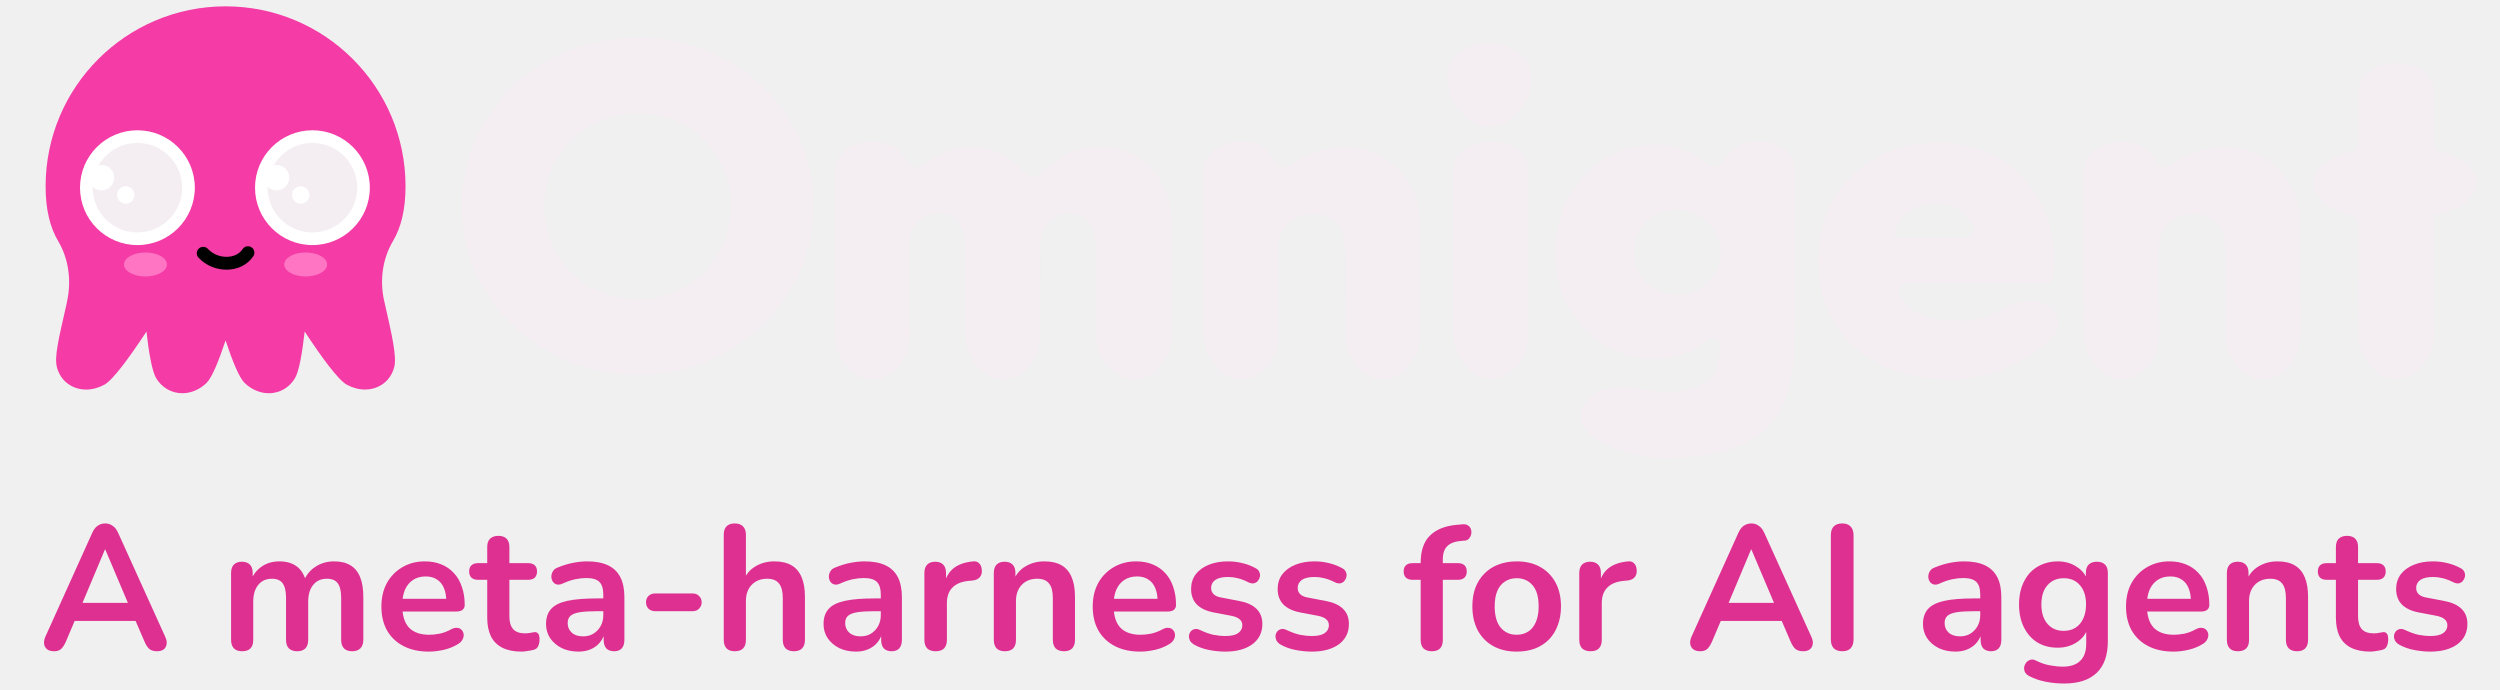
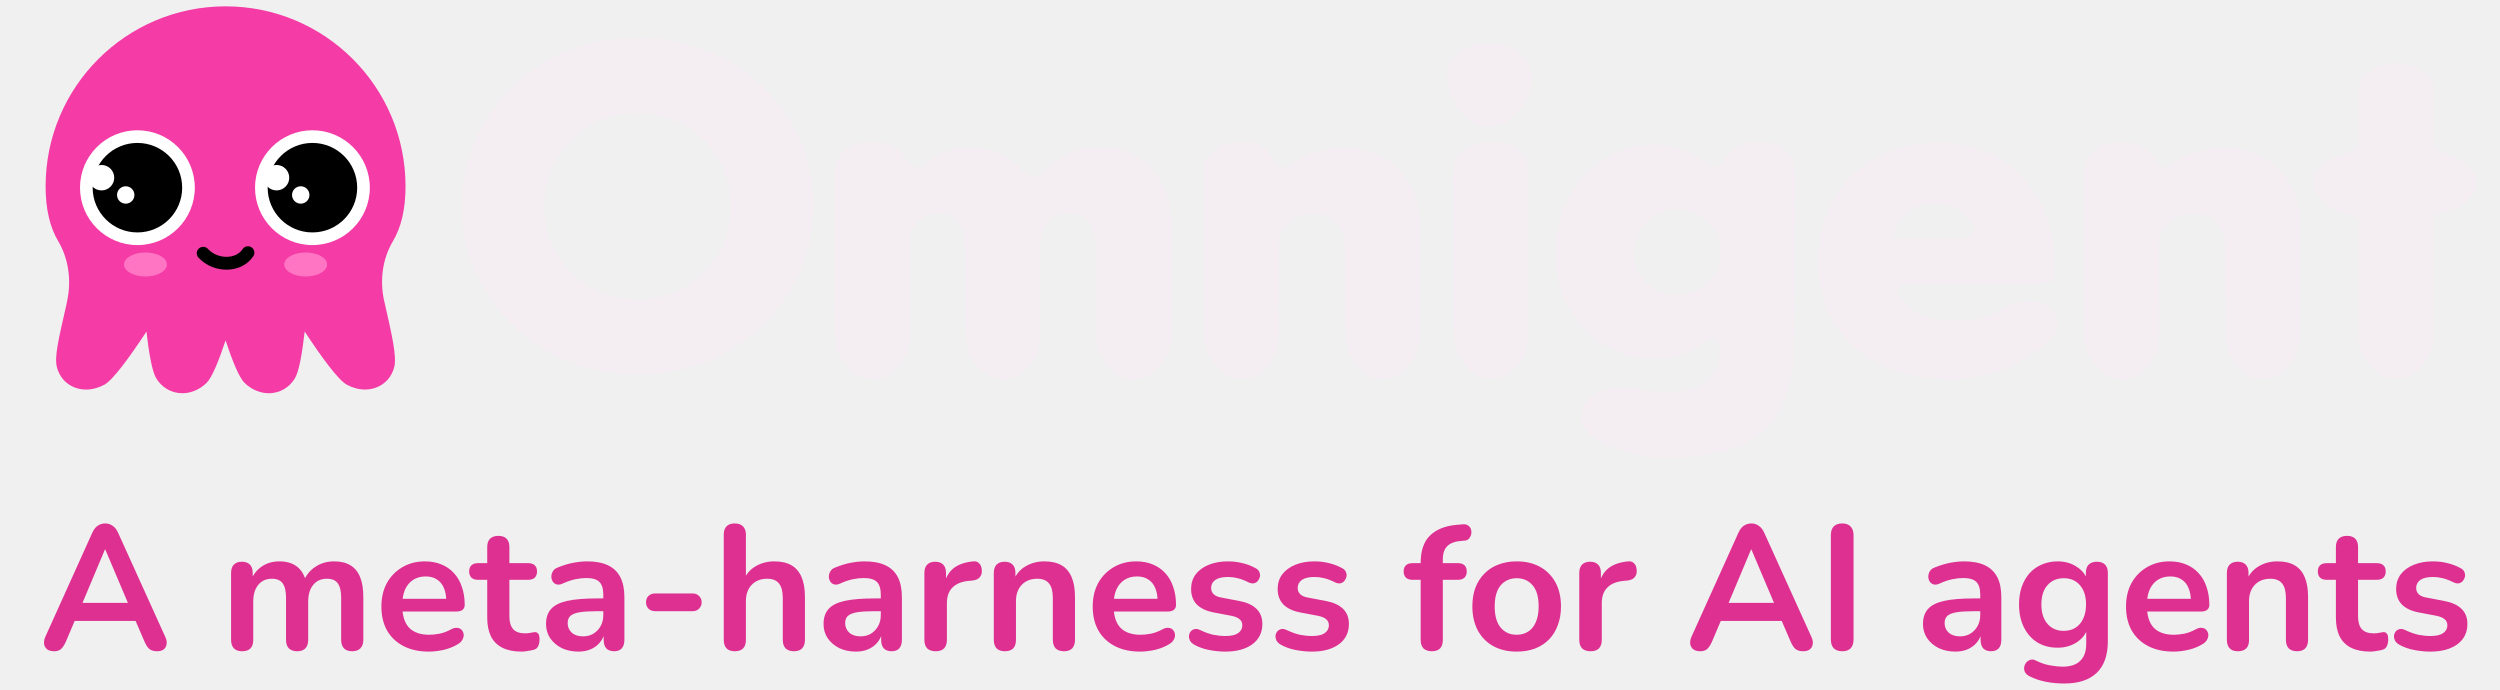
<svg xmlns="http://www.w3.org/2000/svg" width="366" height="101" viewBox="0 0 366 101" fill="none">
  <path d="M223.694 24.277C222.947 21.287 220.22 20.736 218.212 20.736C215.173 20.741 212.712 22.402 212.716 25.432L212.734 29.199V48.2C212.734 48.311 212.752 48.422 212.778 48.524V49.102C212.783 51.896 215.093 55.219 217.803 55.441C218.03 55.459 218.261 55.459 218.496 55.45C221.512 55.326 223.72 52.109 223.712 49.08L223.68 41.221V34.868C223.734 34.504 223.765 34.148 223.765 33.811L223.68 28.515V27.116C223.68 27.071 223.672 27.027 223.667 26.983C223.698 26.063 223.889 25.037 223.698 24.277H223.694ZM262.699 24.233C261.97 21.243 259.309 20.692 257.35 20.696C254.996 20.701 253.005 21.754 252.281 23.695C252.006 24.41 250.962 24.708 250.313 24.17C248.07 22.322 245.298 21.163 242.21 21.163C234.747 21.101 227.661 27.507 227.661 37.018C227.661 46.53 234.809 52.563 242.21 52.563C245.151 52.563 247.865 51.479 250.1 49.711C250.744 49.2 251.788 49.626 251.788 50.448C251.788 55.983 248.865 57.409 243.765 57.409C243.601 57.409 243.454 57.414 243.321 57.427C241.122 57.187 238.523 56.73 238.523 56.73C234.525 56.379 231.966 57.996 231.495 60.328H231.499C231.459 60.524 231.433 60.724 231.415 60.928C231.215 63.558 235.431 65.281 237.306 65.926C239.18 66.57 242.508 67.29 244.964 67.032C245.08 67.019 245.173 67.001 245.253 66.978C257.683 66.681 262.73 61.314 262.73 50.017C262.73 46.534 262.788 34.53 262.792 25.952C262.792 25.779 262.783 25.601 262.77 25.423C262.792 24.992 262.788 24.584 262.703 24.228L262.699 24.233ZM245.502 43.18C242.081 43.18 239.22 40.568 239.22 37.023C239.22 33.477 242.019 30.679 245.502 30.679C248.985 30.679 251.908 33.477 251.908 37.023C251.908 40.568 248.923 43.18 245.502 43.18ZM171.503 40.506V33.042C171.503 25.89 167.149 21.541 160.996 21.541C157.105 21.541 154.475 23.317 152.836 25.17C152.089 26.018 150.49 25.952 149.784 25.077C147.944 22.802 145.217 21.541 142.094 21.541C139.17 21.541 136.9 22.74 135.261 24.206C134.55 24.841 133.164 24.486 132.88 23.642C132.871 23.615 132.831 23.562 132.769 23.5C132.582 23.104 132.333 22.753 132.04 22.438C132.018 22.384 131.987 22.345 131.934 22.322C130.921 21.305 129.388 20.741 127.673 20.741C124.634 20.745 122.173 22.407 122.178 25.436L122.191 28.564V40.497C122.191 40.59 122.178 40.679 122.178 40.772L122.191 43.9V44.06C122.191 44.06 122.191 44.064 122.191 44.069L122.213 49.177C122.213 51.972 124.546 55.295 127.269 55.521C127.495 55.539 127.731 55.539 127.966 55.53C131.001 55.406 133.226 52.189 133.217 49.16L133.195 43.602V35.854C133.195 33.18 134.75 31.252 137.362 31.252C139.85 31.252 141.281 32.807 141.281 36.414V40.741C141.281 40.741 141.281 40.759 141.281 40.772V41.105V44.06C141.281 44.104 141.289 44.148 141.294 44.193L141.316 49.173C141.316 51.967 143.648 55.29 146.376 55.517C146.603 55.535 146.838 55.535 147.074 55.526C150.108 55.401 152.334 52.185 152.325 49.155L152.289 40.945V36.419C152.289 32.562 154.342 31.256 156.518 31.256C159.006 31.256 160.437 32.811 160.437 36.419V40.466C160.432 40.568 160.423 40.67 160.423 40.772L160.459 49.173C160.459 51.967 162.809 55.295 165.559 55.517C165.79 55.535 166.025 55.535 166.261 55.526C169.322 55.401 171.561 52.185 171.552 49.155L171.516 40.754C171.516 40.674 171.507 40.599 171.503 40.519V40.506ZM301.256 46.694C301.922 48.884 299.154 50.821 297.724 51.732C296.458 52.536 293.912 54.042 291.9 54.557C290.074 55.157 288.035 55.53 285.747 55.53C273.25 55.53 266.16 48.355 266.16 38.196C266.16 28.035 273.312 20.861 283.943 20.861C293.521 20.861 300.794 28.16 300.794 38.32V40.07C300.794 40.821 300.198 41.43 299.461 41.43H279.119C278.252 41.43 277.608 42.274 278.003 43.06C279.336 45.717 282.122 46.889 286.058 46.889C286.822 46.889 287.542 46.925 288.221 46.965C290.416 46.872 293.472 45.104 294.57 44.522C297.817 43.447 300.247 44.322 301.078 46.201C301.149 46.356 301.211 46.525 301.26 46.694H301.256ZM277.137 34.761H287.817C288.701 34.761 289.345 33.891 288.937 33.091C287.848 30.968 285.956 29.808 283.295 29.808C280.003 29.808 278.008 31.585 277.137 34.757V34.761ZM217.998 6.28C214.591 6.285 211.832 8.524 211.837 11.278L211.877 11.647C211.877 14.188 214.489 18.302 217.545 18.502C217.799 18.515 218.065 18.52 218.327 18.511C221.73 18.395 224.222 14.384 224.218 11.629L224.178 11.261C224.169 8.506 221.406 6.28 217.998 6.28ZM362.602 26.587C362.514 24.53 360.017 22.918 357.636 22.336L357.645 22.282C356.907 22.282 356.312 21.687 356.312 20.95V13.544C356.312 13.544 356.307 13.513 356.307 13.495C356.316 13.406 356.325 13.313 356.325 13.22C356.325 11.021 353.86 9.235 350.821 9.235C347.782 9.235 345.317 11.021 345.317 13.22C345.317 13.233 345.317 13.251 345.317 13.264C345.303 13.335 345.299 13.406 345.299 13.477V20.95C345.299 21.687 344.703 22.282 343.966 22.282V22.314C341.594 22.851 338.822 24.535 338.657 26.454H338.662C338.644 26.649 338.639 26.849 338.648 27.049C338.742 29.204 341.487 30.879 343.966 31.376V31.487C344.703 31.487 345.299 32.083 345.299 32.82V39.884C345.259 40.146 345.232 40.417 345.232 40.692L345.268 49.093C345.268 51.887 347.613 55.215 350.354 55.437C350.581 55.455 350.821 55.455 351.056 55.446C354.108 55.321 356.343 52.105 356.338 49.075L356.303 41.101V31.483C358.808 31.256 362.394 29.368 362.585 27.178H362.58C362.598 26.983 362.602 26.783 362.594 26.583L362.602 26.587ZM93.377 5.499C78.823 5.499 67.57 16.44 67.57 30.123C67.57 43.806 78.952 54.873 93.377 54.873C107.802 54.873 119.121 43.806 119.121 30.123C119.121 16.503 107.926 5.499 93.377 5.499ZM93.377 43.802C85.54 43.802 79.694 37.769 79.694 30.181C79.694 22.593 85.665 16.56 93.377 16.56C101.089 16.56 106.993 22.593 106.993 30.181C106.993 37.769 101.209 43.802 93.377 43.802ZM207.883 33.047C207.883 25.899 202.969 21.545 196.879 21.545C193.418 21.545 190.695 22.776 188.762 24.255C188.194 24.69 187.336 24.53 186.901 24.042C186.825 23.93 186.754 23.815 186.683 23.695C186.683 23.695 186.683 23.695 186.683 23.691C185.897 22.371 185.19 20.75 181.667 20.741C178.629 20.745 176.168 22.407 176.172 25.436V26.294V44.055C176.172 44.122 176.181 44.184 176.19 44.246L176.212 49.164C176.212 51.958 178.553 55.286 181.29 55.508C181.516 55.526 181.752 55.526 181.987 55.517C185.035 55.392 187.265 52.176 187.256 49.146L187.234 44.055C187.234 44.055 187.234 44.051 187.234 44.046V35.841C187.234 33.166 189.66 31.301 192.147 31.301C194.884 31.301 196.874 32.731 196.874 36.401V44.046C196.874 44.1 196.883 44.153 196.892 44.206L196.914 49.16C196.914 51.954 199.242 55.277 201.965 55.504C202.192 55.521 202.427 55.521 202.663 55.512C205.693 55.388 207.914 52.172 207.909 49.142L207.887 43.731V33.042L207.883 33.047ZM336.756 33.047C336.756 25.899 331.842 21.545 325.752 21.545C322.291 21.545 319.568 22.776 317.635 24.255C316.849 24.859 315.494 24.335 315.494 23.34C315.494 23.22 315.29 22.811 314.992 22.54C313.988 21.394 312.371 20.741 310.536 20.741C307.497 20.745 305.036 22.407 305.041 25.436V26.294V44.055C305.041 44.122 305.05 44.184 305.058 44.246L305.081 49.164C305.081 51.958 307.422 55.286 310.158 55.508C310.385 55.526 310.62 55.526 310.856 55.517C313.904 55.392 316.134 52.176 316.125 49.146L316.103 44.055C316.103 44.055 316.103 44.051 316.103 44.046V35.841C316.103 33.166 318.528 31.301 321.016 31.301C323.753 31.301 325.743 32.731 325.743 36.401V44.046C325.743 44.1 325.752 44.153 325.761 44.206L325.783 49.16C325.783 51.954 328.111 55.277 330.834 55.504C331.06 55.521 331.296 55.521 331.531 55.512C334.561 55.388 336.782 52.172 336.778 49.142L336.756 43.731V33.042V33.047Z" fill="#f4eef2" />
  <g clip-path="url(#clip0_352_9974)">
    <path d="M56.206 43.89C55.595 40.962 56.004 37.874 57.531 35.298C58.716 33.3 59.369 30.687 59.369 27.275C59.369 12.722 47.571 0.929 33.023 0.929C18.476 0.929 6.678 12.722 6.678 27.275C6.678 30.692 7.331 33.3 8.516 35.298C10.01 37.818 10.438 40.84 9.897 43.721C9.822 44.13 9.761 44.445 9.719 44.614C8.548 49.761 7.928 52.271 8.346 53.813C8.708 55.138 9.578 56.154 10.8 56.671C11.369 56.91 11.98 57.033 12.61 57.033C13.493 57.033 14.41 56.793 15.275 56.323C16.544 55.632 19.002 52.252 21.442 48.539C21.799 51.707 22.278 54.424 22.875 55.388C23.618 56.596 24.774 57.357 26.128 57.531C26.316 57.554 26.504 57.569 26.692 57.569C27.961 57.569 29.23 57.037 30.236 56.06C31.021 55.298 32.008 52.901 33.023 49.832C34.039 52.896 35.021 55.298 35.811 56.06C36.821 57.033 38.086 57.569 39.355 57.569C39.543 57.569 39.731 57.559 39.919 57.531C41.273 57.362 42.429 56.6 43.172 55.388C43.768 54.419 44.248 51.707 44.605 48.534C47.045 52.248 49.503 55.627 50.772 56.318C51.632 56.788 52.549 57.028 53.437 57.028C54.067 57.028 54.678 56.91 55.247 56.666C56.464 56.144 57.338 55.129 57.7 53.808C58.123 52.267 57.414 49.183 56.243 44.041C56.234 43.998 56.22 43.947 56.21 43.886L56.206 43.89Z" fill="#F43BA6" />
    <path d="M29.747 37.075C31.585 39.068 34.969 39.021 36.299 36.99" stroke="black" stroke-width="1.88" stroke-miterlimit="10" stroke-linecap="round" />
    <path d="M44.751 40.478C46.485 40.478 47.891 39.691 47.891 38.72C47.891 37.749 46.485 36.962 44.751 36.962C43.017 36.962 41.611 37.749 41.611 38.72C41.611 39.691 43.017 40.478 44.751 40.478Z" fill="#FF75C3" />
    <path d="M21.296 40.478C23.03 40.478 24.436 39.691 24.436 38.72C24.436 37.749 23.03 36.962 21.296 36.962C19.562 36.962 18.156 37.749 18.156 38.72C18.156 39.691 19.562 40.478 21.296 40.478Z" fill="#FF75C3" />
    <path d="M20.117 35.881C24.759 35.881 28.521 32.118 28.521 27.477C28.521 22.835 24.759 19.072 20.117 19.072C15.476 19.072 11.713 22.835 11.713 27.477C11.713 32.118 15.476 35.881 20.117 35.881Z" fill="white" />
-     <path d="M20.117 34.029C23.736 34.029 26.67 31.095 26.67 27.477C26.67 23.858 23.736 20.924 20.117 20.924C16.498 20.924 13.565 23.858 13.565 27.477C13.565 31.095 16.498 34.029 20.117 34.029Z" fill="#f4eef2" />
+     <path d="M20.117 34.029C23.736 34.029 26.67 31.095 26.67 27.477C26.67 23.858 23.736 20.924 20.117 20.924C16.498 20.924 13.565 23.858 13.565 27.477C13.565 31.095 16.498 34.029 20.117 34.029Z" fill="black" />
    <path d="M18.406 27.27C19.109 27.27 19.68 27.84 19.68 28.543C19.68 29.247 19.109 29.817 18.406 29.817C17.703 29.817 17.132 29.246 17.132 28.543C17.133 27.84 17.703 27.27 18.406 27.27ZM14.862 24.153C15.89 24.153 16.723 24.987 16.723 26.015C16.723 27.043 15.89 27.876 14.862 27.876C13.834 27.876 13.001 27.043 13.001 26.015C13.001 24.987 13.834 24.154 14.862 24.153Z" fill="white" />
    <path d="M45.739 35.881C50.381 35.881 54.144 32.118 54.144 27.477C54.144 22.835 50.381 19.072 45.739 19.072C41.098 19.072 37.335 22.835 37.335 27.477C37.335 32.118 41.098 35.881 45.739 35.881Z" fill="white" />
-     <path d="M45.739 34.029C49.358 34.029 52.292 31.095 52.292 27.477C52.292 23.858 49.358 20.924 45.739 20.924C42.121 20.924 39.187 23.858 39.187 27.477C39.187 31.095 42.121 34.029 45.739 34.029Z" fill="#f4eef2" />
+     <path d="M45.739 34.029C49.358 34.029 52.292 31.095 52.292 27.477C52.292 23.858 49.358 20.924 45.739 20.924C42.121 20.924 39.187 23.858 39.187 27.477C39.187 31.095 42.121 34.029 45.739 34.029Z" fill="black" />
    <path d="M44.028 27.27C44.731 27.27 45.302 27.84 45.302 28.543C45.302 29.247 44.731 29.817 44.028 29.817C43.325 29.817 42.754 29.246 42.754 28.543C42.755 27.84 43.325 27.27 44.028 27.27ZM40.484 24.153C41.512 24.153 42.345 24.987 42.345 26.015C42.345 27.043 41.512 27.876 40.484 27.876C39.456 27.876 38.623 27.043 38.623 26.015C38.623 24.987 39.456 24.154 40.484 24.153Z" fill="white" />
  </g>
  <path d="M7.914 95.343C7.499 95.343 7.161 95.248 6.902 95.057C6.659 94.867 6.512 94.616 6.46 94.305C6.409 93.976 6.469 93.612 6.642 93.215L13.493 78.033C13.718 77.531 13.986 77.176 14.298 76.969C14.627 76.744 14.999 76.631 15.414 76.631C15.812 76.631 16.166 76.744 16.478 76.969C16.807 77.176 17.083 77.531 17.308 78.033L24.186 93.215C24.376 93.612 24.445 93.976 24.393 94.305C24.341 94.633 24.194 94.893 23.952 95.083C23.71 95.256 23.39 95.343 22.992 95.343C22.507 95.343 22.127 95.23 21.85 95.005C21.59 94.763 21.357 94.4 21.149 93.915L19.462 89.997L20.864 90.905H9.912L11.313 89.997L9.653 93.915C9.428 94.417 9.194 94.78 8.952 95.005C8.71 95.23 8.364 95.343 7.914 95.343ZM15.362 80.446L11.729 89.088L11.054 88.258H19.722L19.073 89.088L15.414 80.446H15.362ZM35.439 95.343C34.92 95.343 34.522 95.204 34.245 94.927C33.968 94.633 33.83 94.218 33.83 93.682V83.872C33.83 83.336 33.968 82.929 34.245 82.652C34.522 82.375 34.911 82.237 35.413 82.237C35.915 82.237 36.304 82.375 36.581 82.652C36.858 82.929 36.996 83.336 36.996 83.872V85.766L36.711 84.988C37.057 84.123 37.593 83.439 38.32 82.938C39.046 82.436 39.911 82.185 40.915 82.185C41.936 82.185 42.775 82.427 43.432 82.912C44.09 83.396 44.548 84.14 44.808 85.144H44.444C44.79 84.227 45.361 83.509 46.157 82.99C46.953 82.453 47.87 82.185 48.908 82.185C49.877 82.185 50.673 82.375 51.296 82.756C51.936 83.137 52.412 83.716 52.723 84.495C53.035 85.256 53.19 86.225 53.19 87.401V93.682C53.19 94.218 53.043 94.633 52.749 94.927C52.472 95.204 52.074 95.343 51.555 95.343C51.036 95.343 50.638 95.204 50.361 94.927C50.085 94.633 49.946 94.218 49.946 93.682V87.531C49.946 86.562 49.782 85.853 49.453 85.403C49.142 84.953 48.605 84.728 47.844 84.728C46.996 84.728 46.33 85.031 45.846 85.637C45.361 86.225 45.119 87.047 45.119 88.102V93.682C45.119 94.218 44.981 94.633 44.704 94.927C44.427 95.204 44.029 95.343 43.51 95.343C42.991 95.343 42.584 95.204 42.29 94.927C42.014 94.633 41.875 94.218 41.875 93.682V87.531C41.875 86.562 41.711 85.853 41.382 85.403C41.071 84.953 40.543 84.728 39.799 84.728C38.951 84.728 38.285 85.031 37.801 85.637C37.316 86.225 37.074 87.047 37.074 88.102V93.682C37.074 94.789 36.529 95.343 35.439 95.343ZM62.791 95.395C61.355 95.395 60.118 95.126 59.08 94.59C58.042 94.054 57.237 93.293 56.666 92.306C56.113 91.32 55.836 90.152 55.836 88.803C55.836 87.488 56.104 86.337 56.641 85.351C57.194 84.365 57.947 83.595 58.898 83.041C59.867 82.471 60.966 82.185 62.194 82.185C63.094 82.185 63.898 82.332 64.608 82.626C65.335 82.92 65.949 83.344 66.45 83.898C66.969 84.451 67.359 85.126 67.618 85.922C67.895 86.701 68.034 87.583 68.034 88.569C68.034 88.881 67.921 89.123 67.696 89.296C67.489 89.452 67.186 89.529 66.788 89.529H58.457V87.661H65.75L65.335 88.05C65.335 87.254 65.213 86.588 64.971 86.052C64.746 85.516 64.409 85.109 63.959 84.832C63.526 84.538 62.981 84.391 62.324 84.391C61.597 84.391 60.974 84.564 60.456 84.91C59.954 85.239 59.565 85.715 59.288 86.337C59.028 86.943 58.898 87.669 58.898 88.517V88.699C58.898 90.118 59.227 91.182 59.885 91.891C60.559 92.583 61.545 92.929 62.843 92.929C63.293 92.929 63.795 92.877 64.348 92.773C64.919 92.652 65.456 92.453 65.957 92.177C66.321 91.969 66.641 91.882 66.918 91.917C67.194 91.934 67.411 92.029 67.566 92.203C67.739 92.376 67.843 92.592 67.878 92.851C67.912 93.094 67.861 93.344 67.722 93.604C67.601 93.863 67.385 94.088 67.073 94.279C66.468 94.659 65.767 94.945 64.971 95.135C64.193 95.308 63.466 95.395 62.791 95.395ZM76.365 95.395C75.24 95.395 74.297 95.204 73.536 94.824C72.792 94.443 72.239 93.889 71.875 93.163C71.512 92.419 71.33 91.502 71.33 90.412V84.884H69.981C69.566 84.884 69.246 84.78 69.021 84.573C68.796 84.348 68.683 84.045 68.683 83.664C68.683 83.266 68.796 82.964 69.021 82.756C69.246 82.548 69.566 82.445 69.981 82.445H71.33V80.083C71.33 79.547 71.469 79.14 71.746 78.863C72.04 78.586 72.446 78.448 72.965 78.448C73.484 78.448 73.882 78.586 74.159 78.863C74.436 79.14 74.574 79.547 74.574 80.083V82.445H77.325C77.74 82.445 78.061 82.548 78.285 82.756C78.51 82.964 78.623 83.266 78.623 83.664C78.623 84.045 78.51 84.348 78.285 84.573C78.061 84.78 77.74 84.884 77.325 84.884H74.574V90.23C74.574 91.061 74.756 91.683 75.119 92.099C75.483 92.514 76.071 92.722 76.884 92.722C77.178 92.722 77.438 92.696 77.663 92.644C77.888 92.592 78.087 92.557 78.26 92.54C78.467 92.523 78.64 92.592 78.779 92.748C78.917 92.886 78.986 93.18 78.986 93.63C78.986 93.976 78.926 94.287 78.805 94.564C78.701 94.824 78.502 95.005 78.208 95.109C77.983 95.178 77.689 95.239 77.325 95.291C76.962 95.36 76.642 95.395 76.365 95.395ZM84.69 95.395C83.773 95.395 82.951 95.222 82.225 94.876C81.515 94.512 80.953 94.028 80.538 93.422C80.14 92.817 79.941 92.133 79.941 91.372C79.941 90.438 80.183 89.702 80.668 89.166C81.152 88.612 81.939 88.215 83.029 87.972C84.119 87.73 85.581 87.609 87.415 87.609H88.713V89.478H87.441C86.368 89.478 85.512 89.529 84.872 89.633C84.232 89.737 83.773 89.919 83.496 90.178C83.237 90.421 83.107 90.766 83.107 91.216C83.107 91.787 83.306 92.254 83.704 92.618C84.102 92.981 84.656 93.163 85.365 93.163C85.936 93.163 86.438 93.033 86.87 92.773C87.32 92.497 87.675 92.125 87.934 91.657C88.194 91.19 88.323 90.654 88.323 90.049V87.064C88.323 86.199 88.133 85.576 87.752 85.195C87.372 84.815 86.732 84.624 85.832 84.624C85.33 84.624 84.785 84.685 84.197 84.806C83.626 84.927 83.021 85.135 82.38 85.429C82.052 85.585 81.758 85.628 81.498 85.559C81.256 85.49 81.066 85.351 80.927 85.144C80.789 84.919 80.719 84.676 80.719 84.417C80.719 84.157 80.789 83.906 80.927 83.664C81.066 83.405 81.299 83.215 81.628 83.093C82.424 82.765 83.185 82.531 83.912 82.393C84.656 82.254 85.33 82.185 85.936 82.185C87.181 82.185 88.202 82.375 88.998 82.756C89.811 83.137 90.417 83.716 90.815 84.495C91.213 85.256 91.412 86.242 91.412 87.453V93.682C91.412 94.218 91.282 94.633 91.022 94.927C90.763 95.204 90.391 95.343 89.906 95.343C89.422 95.343 89.041 95.204 88.765 94.927C88.505 94.633 88.375 94.218 88.375 93.682V92.436H88.583C88.462 93.042 88.22 93.569 87.856 94.019C87.51 94.452 87.069 94.789 86.533 95.031C85.996 95.273 85.382 95.395 84.69 95.395ZM95.898 89.478C95.517 89.478 95.197 89.356 94.938 89.114C94.696 88.855 94.575 88.543 94.575 88.18C94.575 87.799 94.696 87.488 94.938 87.246C95.197 87.003 95.517 86.882 95.898 86.882H101.426C101.789 86.882 102.092 87.003 102.334 87.246C102.594 87.488 102.724 87.799 102.724 88.18C102.724 88.543 102.594 88.855 102.334 89.114C102.092 89.356 101.789 89.478 101.426 89.478H95.898ZM107.566 95.343C107.047 95.343 106.649 95.204 106.372 94.927C106.095 94.633 105.957 94.218 105.957 93.682V78.266C105.957 77.73 106.095 77.323 106.372 77.046C106.649 76.77 107.047 76.631 107.566 76.631C108.085 76.631 108.483 76.77 108.76 77.046C109.054 77.323 109.201 77.73 109.201 78.266V84.988H108.838C109.218 84.071 109.806 83.379 110.602 82.912C111.416 82.427 112.332 82.185 113.353 82.185C114.374 82.185 115.213 82.375 115.871 82.756C116.528 83.137 117.021 83.716 117.35 84.495C117.679 85.256 117.843 86.225 117.843 87.401V93.682C117.843 94.218 117.705 94.633 117.428 94.927C117.151 95.204 116.753 95.343 116.234 95.343C115.715 95.343 115.308 95.204 115.014 94.927C114.737 94.633 114.599 94.218 114.599 93.682V87.557C114.599 86.571 114.409 85.853 114.028 85.403C113.665 84.953 113.094 84.728 112.315 84.728C111.364 84.728 110.602 85.031 110.031 85.637C109.478 86.225 109.201 87.012 109.201 87.998V93.682C109.201 94.789 108.656 95.343 107.566 95.343ZM125.316 95.395C124.399 95.395 123.577 95.222 122.851 94.876C122.141 94.512 121.579 94.028 121.164 93.422C120.766 92.817 120.567 92.133 120.567 91.372C120.567 90.438 120.809 89.702 121.294 89.166C121.778 88.612 122.565 88.215 123.655 87.972C124.745 87.73 126.207 87.609 128.041 87.609H129.339V89.478H128.067C126.994 89.478 126.138 89.529 125.498 89.633C124.858 89.737 124.399 89.919 124.122 90.178C123.863 90.421 123.733 90.766 123.733 91.216C123.733 91.787 123.932 92.254 124.33 92.618C124.728 92.981 125.281 93.163 125.991 93.163C126.562 93.163 127.064 93.033 127.496 92.773C127.946 92.497 128.301 92.125 128.56 91.657C128.82 91.19 128.949 90.654 128.949 90.049V87.064C128.949 86.199 128.759 85.576 128.378 85.195C127.998 84.815 127.358 84.624 126.458 84.624C125.956 84.624 125.411 84.685 124.823 84.806C124.252 84.927 123.647 85.135 123.006 85.429C122.678 85.585 122.384 85.628 122.124 85.559C121.882 85.49 121.691 85.351 121.553 85.144C121.415 84.919 121.345 84.676 121.345 84.417C121.345 84.157 121.415 83.906 121.553 83.664C121.691 83.405 121.925 83.215 122.254 83.093C123.05 82.765 123.811 82.531 124.538 82.393C125.281 82.254 125.956 82.185 126.562 82.185C127.807 82.185 128.828 82.375 129.624 82.756C130.437 83.137 131.043 83.716 131.441 84.495C131.839 85.256 132.038 86.242 132.038 87.453V93.682C132.038 94.218 131.908 94.633 131.648 94.927C131.389 95.204 131.017 95.343 130.532 95.343C130.048 95.343 129.667 95.204 129.391 94.927C129.131 94.633 129.001 94.218 129.001 93.682V92.436H129.209C129.088 93.042 128.846 93.569 128.482 94.019C128.136 94.452 127.695 94.789 127.159 95.031C126.622 95.273 126.008 95.395 125.316 95.395ZM136.991 95.343C136.455 95.343 136.04 95.204 135.746 94.927C135.469 94.633 135.33 94.218 135.33 93.682V83.872C135.33 83.336 135.469 82.929 135.746 82.652C136.022 82.375 136.412 82.237 136.913 82.237C137.415 82.237 137.804 82.375 138.081 82.652C138.358 82.929 138.496 83.336 138.496 83.872V85.507H138.237C138.479 84.469 138.955 83.682 139.664 83.145C140.374 82.609 141.317 82.289 142.493 82.185C142.856 82.15 143.142 82.246 143.349 82.471C143.574 82.678 143.704 83.007 143.739 83.457C143.773 83.889 143.67 84.244 143.427 84.521C143.202 84.78 142.856 84.936 142.389 84.988L141.818 85.04C140.763 85.144 139.967 85.472 139.431 86.026C138.894 86.562 138.626 87.323 138.626 88.31V93.682C138.626 94.218 138.488 94.633 138.211 94.927C137.934 95.204 137.528 95.343 136.991 95.343ZM147.102 95.343C146.583 95.343 146.185 95.204 145.908 94.927C145.632 94.633 145.493 94.218 145.493 93.682V83.872C145.493 83.336 145.632 82.929 145.908 82.652C146.185 82.375 146.574 82.237 147.076 82.237C147.578 82.237 147.967 82.375 148.244 82.652C148.521 82.929 148.659 83.336 148.659 83.872V85.637L148.374 84.988C148.754 84.071 149.343 83.379 150.139 82.912C150.952 82.427 151.869 82.185 152.889 82.185C153.91 82.185 154.749 82.375 155.407 82.756C156.064 83.137 156.557 83.716 156.886 84.495C157.215 85.256 157.379 86.225 157.379 87.401V93.682C157.379 94.218 157.241 94.633 156.964 94.927C156.687 95.204 156.289 95.343 155.77 95.343C155.251 95.343 154.844 95.204 154.55 94.927C154.274 94.633 154.135 94.218 154.135 93.682V87.557C154.135 86.571 153.945 85.853 153.564 85.403C153.201 84.953 152.63 84.728 151.851 84.728C150.9 84.728 150.139 85.031 149.568 85.637C149.014 86.225 148.737 87.012 148.737 87.998V93.682C148.737 94.789 148.192 95.343 147.102 95.343ZM166.928 95.395C165.492 95.395 164.255 95.126 163.217 94.59C162.179 94.054 161.375 93.293 160.804 92.306C160.25 91.32 159.973 90.152 159.973 88.803C159.973 87.488 160.241 86.337 160.778 85.351C161.331 84.365 162.084 83.595 163.036 83.041C164.004 82.471 165.103 82.185 166.332 82.185C167.231 82.185 168.036 82.332 168.745 82.626C169.472 82.92 170.086 83.344 170.588 83.898C171.107 84.451 171.496 85.126 171.755 85.922C172.032 86.701 172.171 87.583 172.171 88.569C172.171 88.881 172.058 89.123 171.833 89.296C171.626 89.452 171.323 89.529 170.925 89.529H162.594V87.661H169.887L169.472 88.05C169.472 87.254 169.351 86.588 169.108 86.052C168.883 85.516 168.546 85.109 168.096 84.832C167.664 84.538 167.119 84.391 166.461 84.391C165.735 84.391 165.112 84.564 164.593 84.91C164.091 85.239 163.702 85.715 163.425 86.337C163.165 86.943 163.036 87.669 163.036 88.517V88.699C163.036 90.118 163.364 91.182 164.022 91.891C164.697 92.583 165.683 92.929 166.98 92.929C167.43 92.929 167.932 92.877 168.486 92.773C169.056 92.652 169.593 92.453 170.095 92.177C170.458 91.969 170.778 91.882 171.055 91.917C171.332 91.934 171.548 92.029 171.704 92.203C171.877 92.376 171.98 92.592 172.015 92.851C172.05 93.094 171.998 93.344 171.859 93.604C171.738 93.863 171.522 94.088 171.21 94.279C170.605 94.659 169.904 94.945 169.108 95.135C168.33 95.308 167.603 95.395 166.928 95.395ZM179.385 95.395C178.641 95.395 177.854 95.317 177.024 95.161C176.193 95.005 175.449 94.737 174.792 94.356C174.515 94.183 174.316 93.984 174.195 93.76C174.091 93.517 174.048 93.284 174.065 93.059C174.1 92.817 174.186 92.609 174.325 92.436C174.48 92.263 174.671 92.151 174.895 92.099C175.138 92.047 175.397 92.09 175.674 92.228C176.366 92.557 177.015 92.791 177.62 92.929C178.226 93.05 178.823 93.111 179.411 93.111C180.242 93.111 180.856 92.972 181.254 92.696C181.669 92.401 181.877 92.021 181.877 91.554C181.877 91.156 181.738 90.853 181.461 90.645C181.202 90.421 180.804 90.256 180.268 90.152L177.672 89.659C176.6 89.452 175.778 89.062 175.207 88.491C174.653 87.903 174.376 87.15 174.376 86.234C174.376 85.403 174.601 84.685 175.051 84.079C175.518 83.474 176.158 83.007 176.972 82.678C177.785 82.349 178.719 82.185 179.774 82.185C180.536 82.185 181.245 82.272 181.902 82.445C182.577 82.6 183.226 82.851 183.849 83.197C184.108 83.336 184.281 83.517 184.368 83.742C184.472 83.967 184.498 84.201 184.446 84.443C184.394 84.668 184.29 84.875 184.134 85.066C183.979 85.239 183.78 85.351 183.537 85.403C183.313 85.438 183.053 85.386 182.759 85.247C182.223 84.971 181.704 84.772 181.202 84.65C180.717 84.529 180.25 84.469 179.8 84.469C178.953 84.469 178.321 84.616 177.906 84.91C177.508 85.204 177.309 85.593 177.309 86.078C177.309 86.441 177.43 86.744 177.672 86.986C177.915 87.228 178.287 87.393 178.788 87.479L181.383 87.972C182.508 88.18 183.356 88.561 183.927 89.114C184.515 89.668 184.809 90.412 184.809 91.346C184.809 92.609 184.316 93.604 183.33 94.331C182.344 95.04 181.029 95.395 179.385 95.395ZM192.057 95.395C191.313 95.395 190.526 95.317 189.695 95.161C188.865 95.005 188.121 94.737 187.463 94.356C187.187 94.183 186.988 93.984 186.867 93.76C186.763 93.517 186.72 93.284 186.737 93.059C186.771 92.817 186.858 92.609 186.996 92.436C187.152 92.263 187.342 92.151 187.567 92.099C187.81 92.047 188.069 92.09 188.346 92.228C189.038 92.557 189.687 92.791 190.292 92.929C190.898 93.05 191.495 93.111 192.083 93.111C192.913 93.111 193.528 92.972 193.926 92.696C194.341 92.401 194.548 92.021 194.548 91.554C194.548 91.156 194.41 90.853 194.133 90.645C193.874 90.421 193.476 90.256 192.939 90.152L190.344 89.659C189.271 89.452 188.45 89.062 187.879 88.491C187.325 87.903 187.048 87.15 187.048 86.234C187.048 85.403 187.273 84.685 187.723 84.079C188.19 83.474 188.83 83.007 189.643 82.678C190.457 82.349 191.391 82.185 192.446 82.185C193.208 82.185 193.917 82.272 194.574 82.445C195.249 82.6 195.898 82.851 196.521 83.197C196.78 83.336 196.953 83.517 197.04 83.742C197.144 83.967 197.17 84.201 197.118 84.443C197.066 84.668 196.962 84.875 196.806 85.066C196.65 85.239 196.452 85.351 196.209 85.403C195.984 85.438 195.725 85.386 195.431 85.247C194.894 84.971 194.375 84.772 193.874 84.65C193.389 84.529 192.922 84.469 192.472 84.469C191.624 84.469 190.993 84.616 190.578 84.91C190.18 85.204 189.981 85.593 189.981 86.078C189.981 86.441 190.102 86.744 190.344 86.986C190.586 87.228 190.958 87.393 191.46 87.479L194.055 87.972C195.18 88.18 196.028 88.561 196.599 89.114C197.187 89.668 197.481 90.412 197.481 91.346C197.481 92.609 196.988 93.604 196.002 94.331C195.016 95.04 193.701 95.395 192.057 95.395ZM209.62 95.343C209.101 95.343 208.695 95.204 208.401 94.927C208.124 94.633 207.985 94.218 207.985 93.682V84.884H206.792C206.376 84.884 206.056 84.78 205.831 84.573C205.606 84.348 205.494 84.045 205.494 83.664C205.494 83.266 205.606 82.964 205.831 82.756C206.056 82.548 206.376 82.445 206.792 82.445H208.92L207.985 83.301V82.419C207.985 80.637 208.435 79.304 209.335 78.422C210.235 77.522 211.532 76.995 213.228 76.839L214.11 76.761C214.456 76.727 214.733 76.787 214.941 76.943C215.148 77.081 215.287 77.272 215.356 77.514C215.425 77.739 215.434 77.972 215.382 78.214C215.33 78.457 215.217 78.673 215.044 78.863C214.889 79.036 214.681 79.131 214.421 79.149L214.058 79.175C213.072 79.244 212.354 79.495 211.904 79.927C211.454 80.36 211.229 81.017 211.229 81.9V82.86L210.814 82.445H213.435C213.851 82.445 214.171 82.548 214.396 82.756C214.62 82.964 214.733 83.266 214.733 83.664C214.733 84.045 214.62 84.348 214.396 84.573C214.171 84.78 213.851 84.884 213.435 84.884H211.229V93.682C211.229 94.789 210.693 95.343 209.62 95.343ZM222.04 95.395C220.725 95.395 219.583 95.126 218.614 94.59C217.645 94.054 216.893 93.293 216.357 92.306C215.82 91.303 215.552 90.126 215.552 88.777C215.552 87.756 215.699 86.848 215.993 86.052C216.305 85.239 216.746 84.547 217.317 83.976C217.888 83.388 218.571 82.946 219.367 82.652C220.163 82.341 221.054 82.185 222.04 82.185C223.355 82.185 224.497 82.453 225.466 82.99C226.435 83.526 227.187 84.287 227.723 85.273C228.26 86.26 228.528 87.427 228.528 88.777C228.528 89.798 228.372 90.715 228.061 91.528C227.767 92.341 227.334 93.042 226.763 93.63C226.192 94.201 225.509 94.642 224.713 94.953C223.917 95.248 223.026 95.395 222.04 95.395ZM222.04 92.929C222.68 92.929 223.242 92.773 223.727 92.462C224.211 92.151 224.583 91.692 224.843 91.087C225.12 90.464 225.258 89.694 225.258 88.777C225.258 87.393 224.964 86.363 224.376 85.689C223.787 84.996 223.009 84.65 222.04 84.65C221.4 84.65 220.838 84.806 220.353 85.118C219.869 85.412 219.488 85.87 219.211 86.493C218.952 87.099 218.822 87.86 218.822 88.777C218.822 90.144 219.116 91.182 219.704 91.891C220.293 92.583 221.071 92.929 222.04 92.929ZM232.866 95.343C232.33 95.343 231.915 95.204 231.621 94.927C231.344 94.633 231.206 94.218 231.206 93.682V83.872C231.206 83.336 231.344 82.929 231.621 82.652C231.898 82.375 232.287 82.237 232.789 82.237C233.29 82.237 233.68 82.375 233.956 82.652C234.233 82.929 234.372 83.336 234.372 83.872V85.507H234.112C234.354 84.469 234.83 83.682 235.539 83.145C236.249 82.609 237.192 82.289 238.368 82.185C238.732 82.15 239.017 82.246 239.225 82.471C239.45 82.678 239.579 83.007 239.614 83.457C239.649 83.889 239.545 84.244 239.303 84.521C239.078 84.78 238.732 84.936 238.264 84.988L237.693 85.04C236.638 85.144 235.842 85.472 235.306 86.026C234.77 86.562 234.501 87.323 234.501 88.31V93.682C234.501 94.218 234.363 94.633 234.086 94.927C233.809 95.204 233.403 95.343 232.866 95.343ZM248.907 95.343C248.492 95.343 248.154 95.248 247.895 95.057C247.653 94.867 247.506 94.616 247.454 94.305C247.402 93.976 247.462 93.612 247.635 93.215L254.487 78.033C254.712 77.531 254.98 77.176 255.291 76.969C255.62 76.744 255.992 76.631 256.407 76.631C256.805 76.631 257.16 76.744 257.471 76.969C257.8 77.176 258.077 77.531 258.302 78.033L265.179 93.215C265.369 93.612 265.438 93.976 265.386 94.305C265.335 94.633 265.187 94.893 264.945 95.083C264.703 95.256 264.383 95.343 263.985 95.343C263.501 95.343 263.12 95.23 262.843 95.005C262.584 94.763 262.35 94.4 262.142 93.915L260.456 89.997L261.857 90.905H250.905L252.307 89.997L250.646 93.915C250.421 94.417 250.187 94.78 249.945 95.005C249.703 95.23 249.357 95.343 248.907 95.343ZM256.355 80.446L252.722 89.088L252.047 88.258H260.715L260.066 89.088L256.407 80.446H256.355ZM269.698 95.343C269.162 95.343 268.747 95.196 268.452 94.901C268.176 94.59 268.037 94.166 268.037 93.63V78.344C268.037 77.79 268.176 77.367 268.452 77.073C268.747 76.778 269.162 76.631 269.698 76.631C270.234 76.631 270.641 76.778 270.918 77.073C271.212 77.367 271.359 77.79 271.359 78.344V93.63C271.359 94.166 271.221 94.59 270.944 94.901C270.667 95.196 270.252 95.343 269.698 95.343ZM286.274 95.395C285.357 95.395 284.535 95.222 283.808 94.876C283.099 94.512 282.537 94.028 282.122 93.422C281.724 92.817 281.525 92.133 281.525 91.372C281.525 90.438 281.767 89.702 282.251 89.166C282.736 88.612 283.523 88.215 284.613 87.972C285.703 87.73 287.165 87.609 288.999 87.609H290.296V89.478H289.025C287.952 89.478 287.096 89.529 286.456 89.633C285.815 89.737 285.357 89.919 285.08 90.178C284.821 90.421 284.691 90.766 284.691 91.216C284.691 91.787 284.89 92.254 285.288 92.618C285.686 92.981 286.239 93.163 286.949 93.163C287.52 93.163 288.021 93.033 288.454 92.773C288.904 92.497 289.258 92.125 289.518 91.657C289.777 91.19 289.907 90.654 289.907 90.049V87.064C289.907 86.199 289.717 85.576 289.336 85.195C288.956 84.815 288.315 84.624 287.416 84.624C286.914 84.624 286.369 84.685 285.781 84.806C285.21 84.927 284.604 85.135 283.964 85.429C283.635 85.585 283.341 85.628 283.082 85.559C282.84 85.49 282.649 85.351 282.511 85.144C282.372 84.919 282.303 84.676 282.303 84.417C282.303 84.157 282.372 83.906 282.511 83.664C282.649 83.405 282.883 83.215 283.212 83.093C284.007 82.765 284.769 82.531 285.495 82.393C286.239 82.254 286.914 82.185 287.52 82.185C288.765 82.185 289.786 82.375 290.582 82.756C291.395 83.137 292.001 83.716 292.399 84.495C292.797 85.256 292.995 86.242 292.995 87.453V93.682C292.995 94.218 292.866 94.633 292.606 94.927C292.347 95.204 291.975 95.343 291.49 95.343C291.006 95.343 290.625 95.204 290.348 94.927C290.089 94.633 289.959 94.218 289.959 93.682V92.436H290.167C290.046 93.042 289.803 93.569 289.44 94.019C289.094 94.452 288.653 94.789 288.117 95.031C287.58 95.273 286.966 95.395 286.274 95.395ZM302.205 100.066C301.271 100.066 300.363 99.979 299.48 99.806C298.615 99.633 297.828 99.365 297.119 99.002C296.79 98.829 296.565 98.621 296.444 98.379C296.34 98.137 296.305 97.886 296.34 97.626C296.392 97.384 296.496 97.168 296.651 96.978C296.824 96.787 297.032 96.658 297.274 96.588C297.516 96.519 297.767 96.554 298.027 96.692C298.788 97.073 299.506 97.315 300.181 97.419C300.873 97.54 301.461 97.6 301.946 97.6C303.105 97.6 303.97 97.315 304.541 96.744C305.129 96.19 305.423 95.36 305.423 94.253V91.917H305.657C305.397 92.799 304.852 93.509 304.022 94.045C303.209 94.564 302.283 94.824 301.245 94.824C300.103 94.824 299.108 94.564 298.26 94.045C297.413 93.509 296.755 92.765 296.288 91.813C295.821 90.862 295.587 89.754 295.587 88.491C295.587 87.54 295.717 86.683 295.977 85.922C296.254 85.144 296.634 84.478 297.119 83.924C297.62 83.37 298.217 82.946 298.909 82.652C299.619 82.341 300.397 82.185 301.245 82.185C302.318 82.185 303.252 82.453 304.048 82.99C304.861 83.509 305.389 84.201 305.631 85.066L305.371 85.715V83.872C305.371 83.336 305.51 82.929 305.787 82.652C306.081 82.375 306.479 82.237 306.98 82.237C307.499 82.237 307.897 82.375 308.174 82.652C308.451 82.929 308.589 83.336 308.589 83.872V93.863C308.589 95.922 308.044 97.471 306.954 98.509C305.864 99.547 304.281 100.066 302.205 100.066ZM302.127 92.358C302.802 92.358 303.382 92.203 303.866 91.891C304.351 91.58 304.722 91.138 304.982 90.567C305.259 89.979 305.397 89.287 305.397 88.491C305.397 87.298 305.103 86.363 304.515 85.689C303.927 84.996 303.131 84.65 302.127 84.65C301.453 84.65 300.873 84.806 300.389 85.118C299.904 85.429 299.523 85.87 299.247 86.441C298.987 87.012 298.857 87.695 298.857 88.491C298.857 89.685 299.151 90.628 299.74 91.32C300.328 92.012 301.124 92.358 302.127 92.358ZM318.205 95.395C316.769 95.395 315.532 95.126 314.494 94.59C313.456 94.054 312.651 93.293 312.08 92.306C311.527 91.32 311.25 90.152 311.25 88.803C311.25 87.488 311.518 86.337 312.054 85.351C312.608 84.365 313.361 83.595 314.312 83.041C315.281 82.471 316.38 82.185 317.608 82.185C318.508 82.185 319.312 82.332 320.022 82.626C320.748 82.92 321.362 83.344 321.864 83.898C322.383 84.451 322.772 85.126 323.032 85.922C323.309 86.701 323.447 87.583 323.447 88.569C323.447 88.881 323.335 89.123 323.11 89.296C322.902 89.452 322.599 89.529 322.202 89.529H313.871V87.661H321.163L320.748 88.05C320.748 87.254 320.627 86.588 320.385 86.052C320.16 85.516 319.823 85.109 319.373 84.832C318.94 84.538 318.395 84.391 317.738 84.391C317.011 84.391 316.388 84.564 315.869 84.91C315.368 85.239 314.978 85.715 314.701 86.337C314.442 86.943 314.312 87.669 314.312 88.517V88.699C314.312 90.118 314.641 91.182 315.298 91.891C315.973 92.583 316.959 92.929 318.257 92.929C318.707 92.929 319.208 92.877 319.762 92.773C320.333 92.652 320.869 92.453 321.371 92.177C321.734 91.969 322.054 91.882 322.331 91.917C322.608 91.934 322.824 92.029 322.98 92.203C323.153 92.376 323.257 92.592 323.292 92.851C323.326 93.094 323.274 93.344 323.136 93.604C323.015 93.863 322.798 94.088 322.487 94.279C321.881 94.659 321.181 94.945 320.385 95.135C319.606 95.308 318.88 95.395 318.205 95.395ZM327.625 95.343C327.106 95.343 326.708 95.204 326.432 94.927C326.155 94.633 326.016 94.218 326.016 93.682V83.872C326.016 83.336 326.155 82.929 326.432 82.652C326.708 82.375 327.098 82.237 327.599 82.237C328.101 82.237 328.49 82.375 328.767 82.652C329.044 82.929 329.182 83.336 329.182 83.872V85.637L328.897 84.988C329.278 84.071 329.866 83.379 330.662 82.912C331.475 82.427 332.392 82.185 333.413 82.185C334.433 82.185 335.272 82.375 335.93 82.756C336.587 83.137 337.08 83.716 337.409 84.495C337.738 85.256 337.902 86.225 337.902 87.401V93.682C337.902 94.218 337.764 94.633 337.487 94.927C337.21 95.204 336.812 95.343 336.293 95.343C335.774 95.343 335.368 95.204 335.074 94.927C334.797 94.633 334.658 94.218 334.658 93.682V87.557C334.658 86.571 334.468 85.853 334.087 85.403C333.724 84.953 333.153 84.728 332.375 84.728C331.423 84.728 330.662 85.031 330.091 85.637C329.537 86.225 329.26 87.012 329.26 87.998V93.682C329.26 94.789 328.715 95.343 327.625 95.343ZM347.01 95.395C345.886 95.395 344.943 95.204 344.182 94.824C343.438 94.443 342.884 93.889 342.521 93.163C342.157 92.419 341.976 91.502 341.976 90.412V84.884H340.626C340.211 84.884 339.891 84.78 339.666 84.573C339.441 84.348 339.329 84.045 339.329 83.664C339.329 83.266 339.441 82.964 339.666 82.756C339.891 82.548 340.211 82.445 340.626 82.445H341.976V80.083C341.976 79.547 342.114 79.14 342.391 78.863C342.685 78.586 343.092 78.448 343.611 78.448C344.13 78.448 344.528 78.586 344.804 78.863C345.081 79.14 345.22 79.547 345.22 80.083V82.445H347.971C348.386 82.445 348.706 82.548 348.931 82.756C349.156 82.964 349.268 83.266 349.268 83.664C349.268 84.045 349.156 84.348 348.931 84.573C348.706 84.78 348.386 84.884 347.971 84.884H345.22V90.23C345.22 91.061 345.401 91.683 345.765 92.099C346.128 92.514 346.716 92.722 347.529 92.722C347.824 92.722 348.083 92.696 348.308 92.644C348.533 92.592 348.732 92.557 348.905 92.54C349.112 92.523 349.285 92.592 349.424 92.748C349.562 92.886 349.632 93.18 349.632 93.63C349.632 93.976 349.571 94.287 349.45 94.564C349.346 94.824 349.147 95.005 348.853 95.109C348.628 95.178 348.334 95.239 347.971 95.291C347.607 95.36 347.287 95.395 347.01 95.395ZM355.803 95.395C355.059 95.395 354.271 95.317 353.441 95.161C352.611 95.005 351.867 94.737 351.209 94.356C350.932 94.183 350.733 93.984 350.612 93.76C350.508 93.517 350.465 93.284 350.482 93.059C350.517 92.817 350.604 92.609 350.742 92.436C350.898 92.263 351.088 92.151 351.313 92.099C351.555 92.047 351.815 92.09 352.091 92.228C352.784 92.557 353.432 92.791 354.038 92.929C354.643 93.05 355.24 93.111 355.829 93.111C356.659 93.111 357.273 92.972 357.671 92.696C358.086 92.401 358.294 92.021 358.294 91.554C358.294 91.156 358.156 90.853 357.879 90.645C357.619 90.421 357.221 90.256 356.685 90.152L354.09 89.659C353.017 89.452 352.195 89.062 351.624 88.491C351.071 87.903 350.794 87.15 350.794 86.234C350.794 85.403 351.019 84.685 351.469 84.079C351.936 83.474 352.576 83.007 353.389 82.678C354.202 82.349 355.137 82.185 356.192 82.185C356.953 82.185 357.663 82.272 358.32 82.445C358.995 82.6 359.643 82.851 360.266 83.197C360.526 83.336 360.699 83.517 360.785 83.742C360.889 83.967 360.915 84.201 360.863 84.443C360.811 84.668 360.708 84.875 360.552 85.066C360.396 85.239 360.197 85.351 359.955 85.403C359.73 85.438 359.47 85.386 359.176 85.247C358.64 84.971 358.121 84.772 357.619 84.65C357.135 84.529 356.668 84.469 356.218 84.469C355.37 84.469 354.739 84.616 354.323 84.91C353.925 85.204 353.726 85.593 353.726 86.078C353.726 86.441 353.848 86.744 354.09 86.986C354.332 87.228 354.704 87.393 355.206 87.479L357.801 87.972C358.925 88.18 359.773 88.561 360.344 89.114C360.932 89.668 361.227 90.412 361.227 91.346C361.227 92.609 360.733 93.604 359.747 94.331C358.761 95.04 357.446 95.395 355.803 95.395Z" fill="#DE3091" />
  <defs>
    <clipPath id="clip0_352_9974">
      <rect width="52.868" height="56.644" fill="white" transform="translate(6.67773 0.928955)" />
    </clipPath>
  </defs>
</svg>
